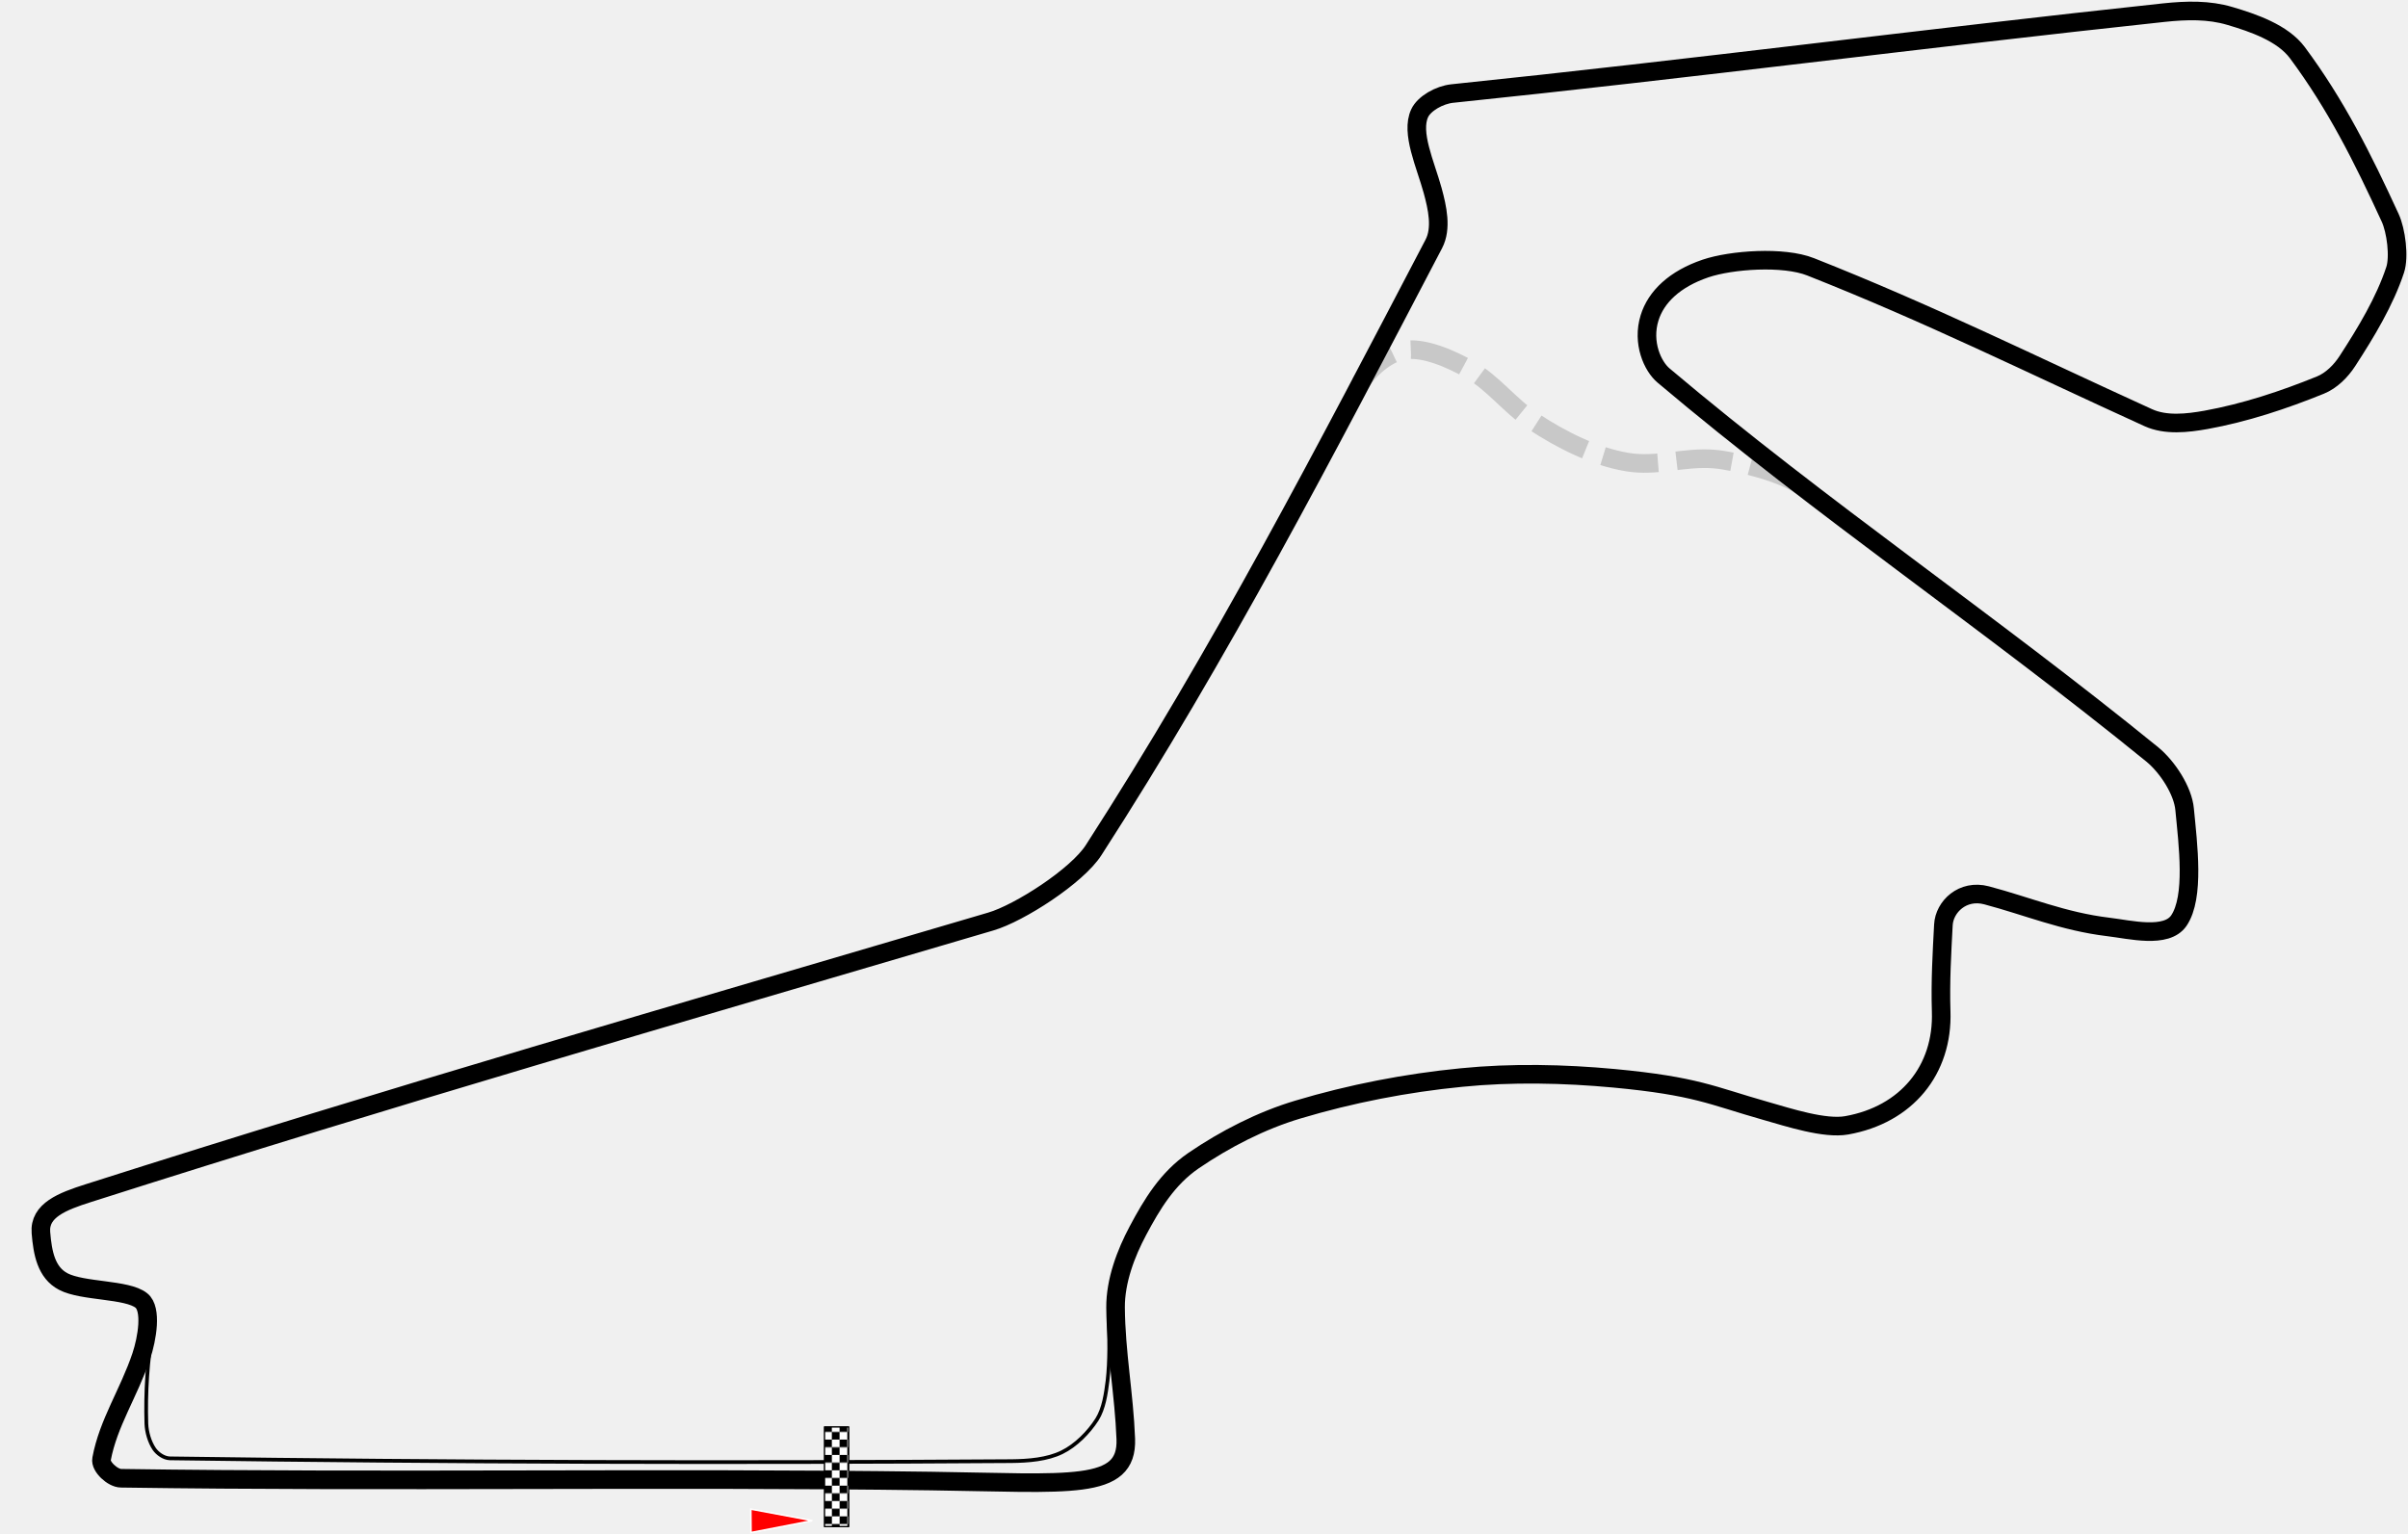
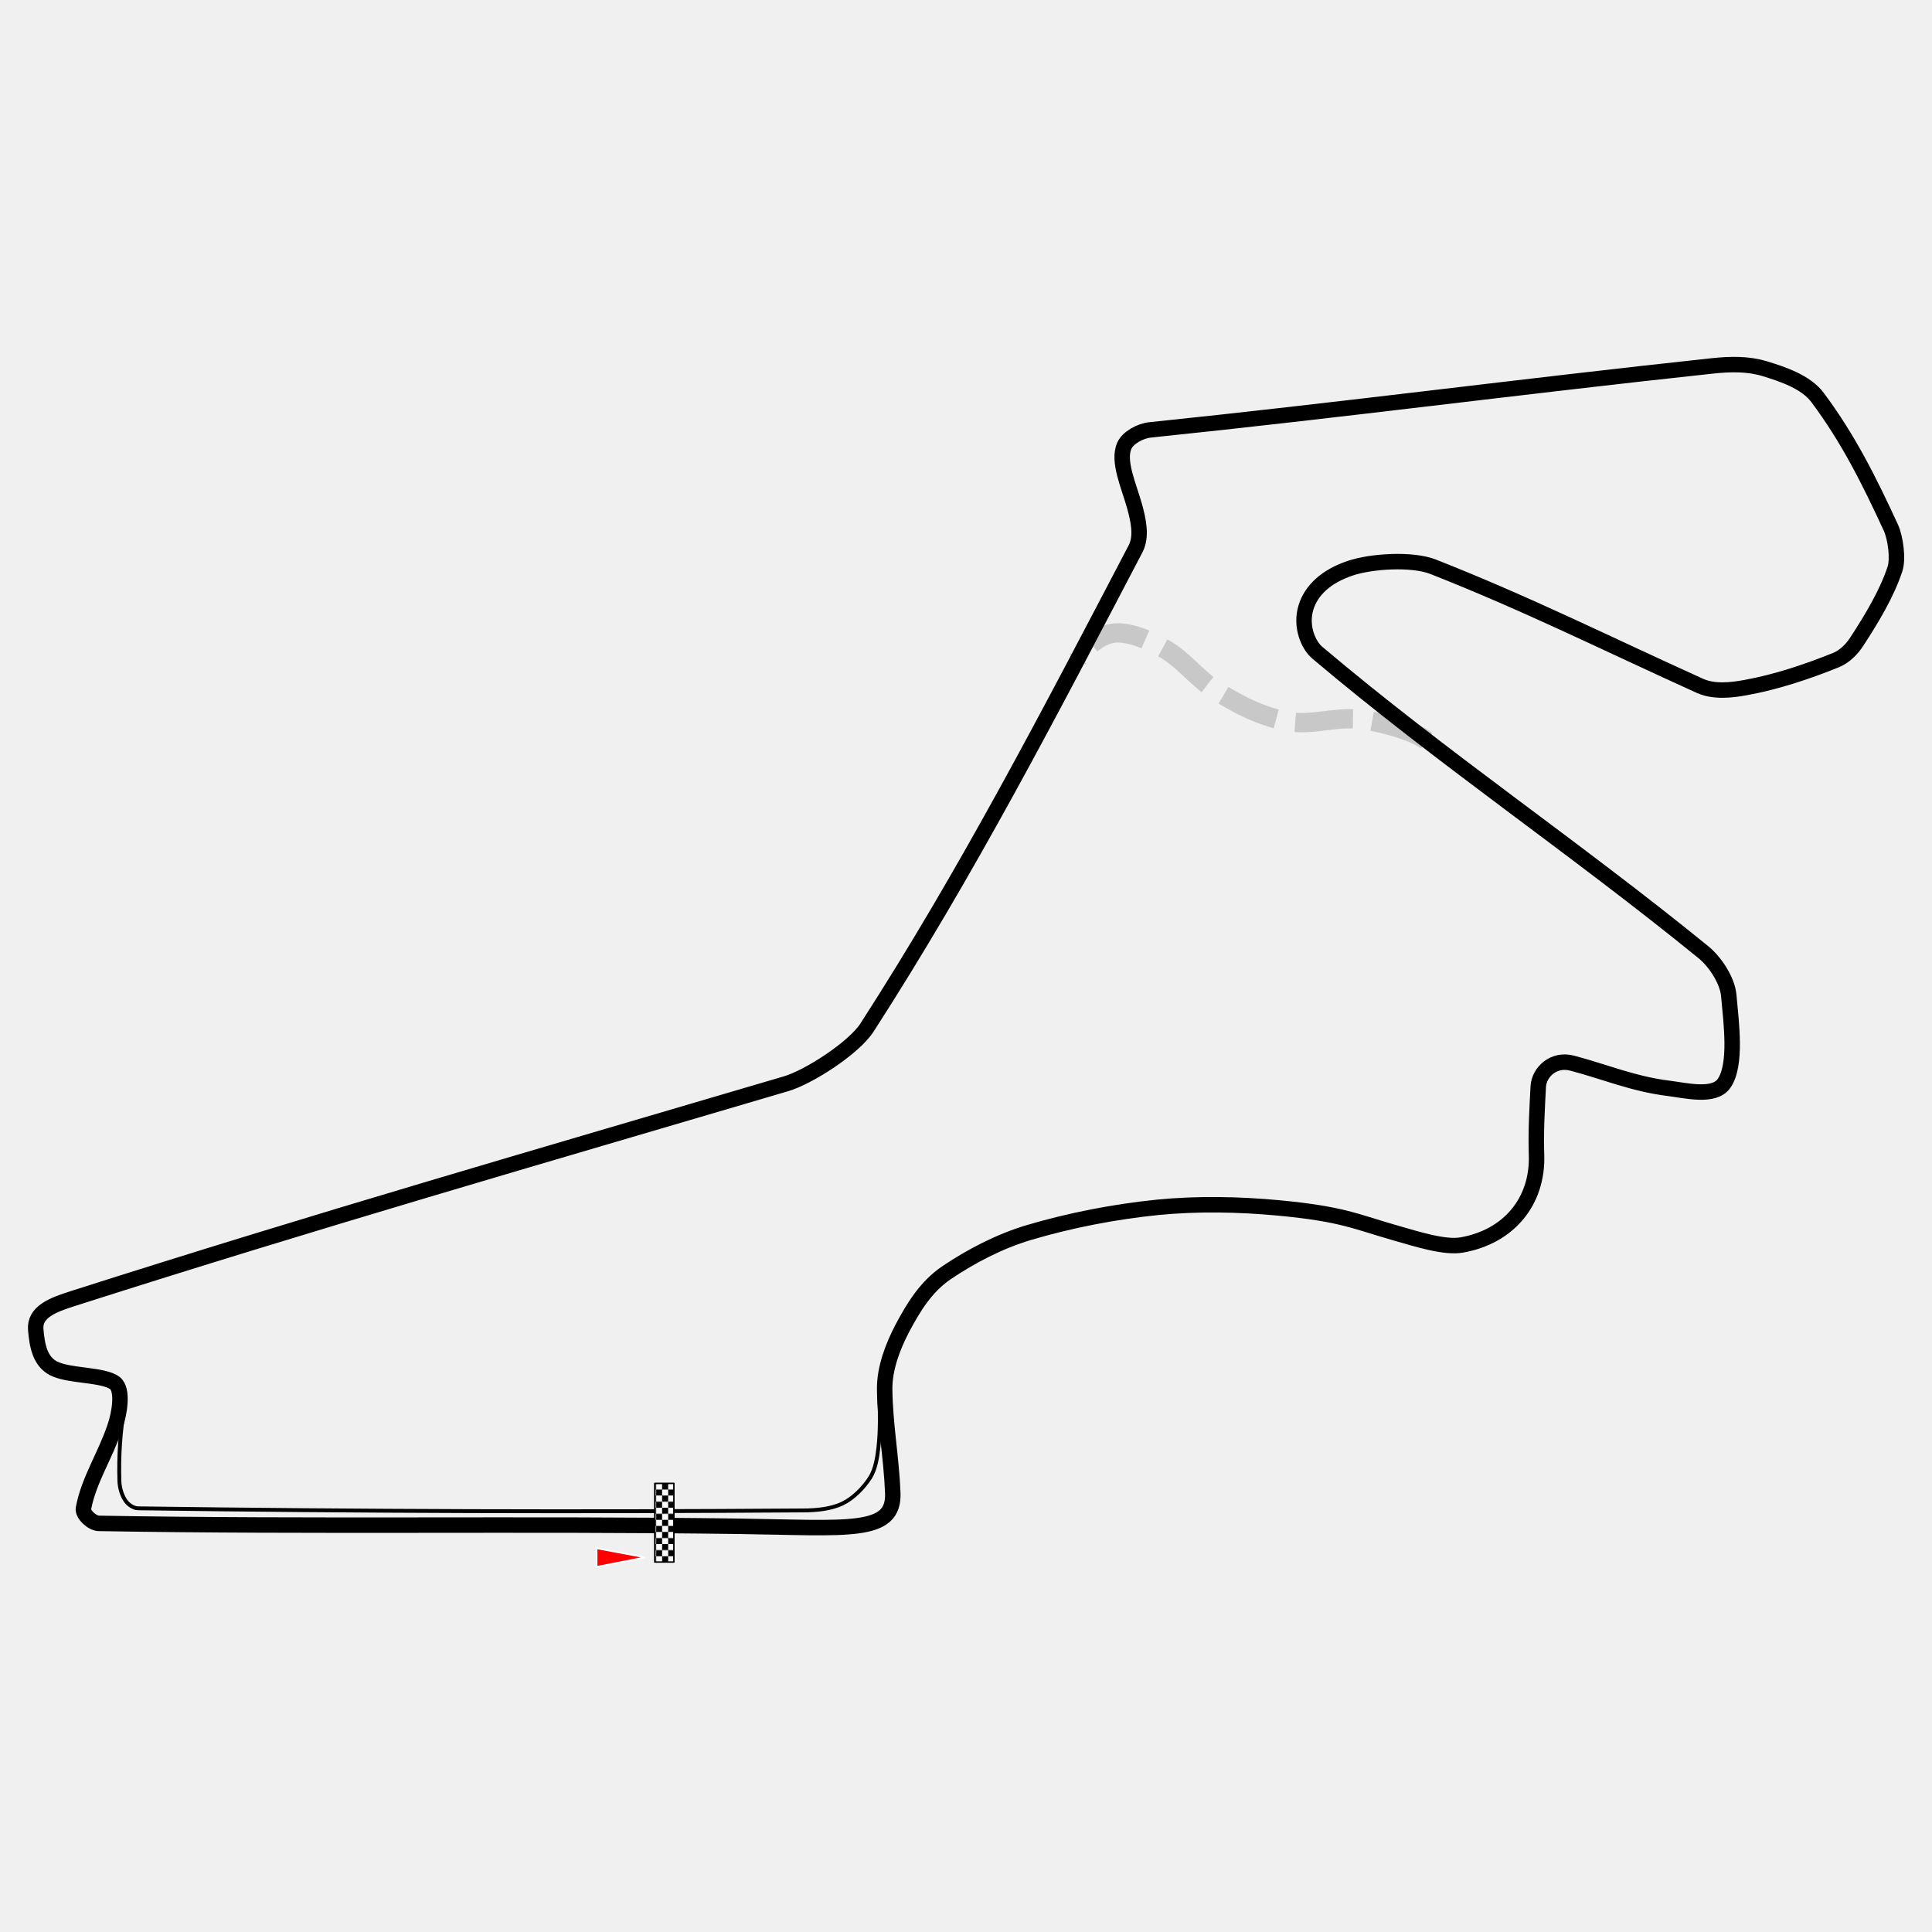
- <svg xmlns="http://www.w3.org/2000/svg" xmlns:xlink="http://www.w3.org/1999/xlink" version="1.1" id="svg2383" x="0px" y="0px" viewBox="0 0 1294.7 824.6" style="enable-background:new 0 0 1294.7 824.6;" xml:space="preserve">
+ <svg xmlns="http://www.w3.org/2000/svg" xmlns:xlink="http://www.w3.org/1999/xlink" version="1.1" id="svg2383" x="0px" y="0px" viewBox="0 0 1000 1000" style="enable-background:new 0 0 1000 1000;" xml:space="preserve">
  <style type="text/css">
	.st0{fill:none;}
	.st1{fill:#FFFFFF;}
	.st2{fill:none;stroke:#C8C8C8;stroke-width:10;stroke-linejoin:round;stroke-dasharray:30,10;}
- 	.st3{fill:none;stroke:#000000;stroke-width:10;stroke-linejoin:round;}
+ 	.st3{fill:none;stroke:#000000;stroke-width:8;stroke-linejoin:round;}
	.st4{fill:none;stroke:#000000;stroke-width:2;stroke-linejoin:round;}
	.st5{fill:#FF0000;stroke:#FFFFFF;stroke-width:0.838;stroke-linecap:round;}
	.st6{fill:url(#rect3457_1_);stroke:#000000;stroke-width:0.75;stroke-linecap:round;stroke-linejoin:round;stroke-miterlimit:4;}
</style>
  <pattern y="824.6" width="18.2" height="18.1" patternUnits="userSpaceOnUse" id="pattern4166" viewBox="0 -18.1 18.2 18.1" style="overflow:visible;">
    <g>
      <rect y="-18.1" class="st0" width="18.2" height="18.1" />
      <g id="g4907_2_" transform="translate(-1025.535,-1215.281)">
        <rect id="rect4899_2_" x="1025.5" y="1197.2" width="18.2" height="18.1" />
        <rect id="rect4903_2_" x="1025.5" y="1206.2" class="st1" width="9.1" height="9.1" />
        <rect id="rect4905_2_" x="1034.6" y="1197.1" class="st1" width="9.1" height="9.1" />
      </g>
    </g>
  </pattern>
-   <path id="path3837" class="st2" d="M968.7,261.6c-9.6-7.3-35.5-13.7-46.8-14.7  c-16.2-1.4-31,4.3-47,1.6c-17.5-2.9-35.6-12-50.8-22.1c-12.3-8.2-21.4-20.6-33.9-27.7c-10.2-5.7-24.8-12.3-35.7-10.3  c-8.6,1.6-18.4,9.9-23,17.6" />
-   <path id="track" class="st3" d="M500.5,796.5  c74.8,1,105.8,5.5,104.8-22.6c-0.9-24-5.3-46.4-5.5-70.7c-0.1-14.4,5.6-29.3,12-41.3c7.6-14.3,15.9-28.1,29.9-37.7  c17-11.6,36.4-21.6,56.2-27.5c28.4-8.5,58.2-14.3,87.9-17.2c26.9-2.7,55.2-2.1,82,0.4c44.4,4.2,52.1,9.2,81.4,17.5  c12.6,3.6,31.9,9.9,43.7,7.8c32.1-5.7,51.9-29.7,50.8-61.3c-0.5-16,0.4-31.4,1.2-46.5c0.5-9.7,10.3-19.3,23.2-15.9  c21.9,5.8,41.3,14.1,65.4,17c11.8,1.4,31.3,6.4,38-3.4c8.6-12.7,4.9-40.9,3.1-59.8c-0.9-10.1-9.2-22.8-17.3-29.5  c-88.4-71.9-176.9-131.3-262.8-203.8c-6-5-11.7-17.7-7.6-31c3.5-11.4,13.6-21,30.1-26.6c13.9-4.7,41.9-6.7,56.5-0.9  c64,25.3,117.4,51.9,181.5,81.1c9.4,4.3,21,3,31.1,1.2c21-3.8,41.8-10.7,61.5-18.7c5.9-2.4,11-7.5,14.5-12.9  c10-15.4,20.1-32.1,25.7-49.1c2.3-7,0.5-21.1-2.7-28c-14.8-32.2-29.1-60.8-49.9-88.8c-7.9-10.6-23.7-16-36.2-19.7  c-11.4-3.4-23.3-3.1-35.6-1.8c-128.9,13.8-253.8,30.2-382.5,43.5c-7,0.7-15.2,5.4-17.6,10.6c-4.9,10.5,3.1,27.4,7,41.6  c2.5,9.2,5,20.3,0.6,28.7c-58.6,112-114.5,219.9-182.9,326c-8.9,13.9-39.9,33.9-55.3,38.4c-173.8,51.3-317.6,92.6-485.3,146.1  c-13.8,4.4-26.4,9.2-25.4,21.2c0.9,11.1,2.9,21.5,12,26.3c10.4,5.5,34.3,4,42,10.2c5.8,4.6,3.1,20.5,0,29.8  c-6.7,20-17.8,36-21.4,55.5c-0.8,4,6,10.3,10.5,10.3C209.1,797.1,355,794.5,500.5,796.5z" />
-   <path id="pit" class="st4" d="M82.3,714.6c-3.1,17-4.1,34.3-3.6,51.1c0.2,4.6,1.7,9.8,4.2,13.5  c1.7,2.5,5.1,5,8.4,5.1c150.4,2.1,301.8,2.5,452.5,1.5c9.2-0.1,19.3-0.9,27.2-4.8c7.4-3.6,14.4-10.7,18.8-17.6  c3.7-5.9,4.8-13.8,5.7-20.9c1.2-10.2,1-23.7,0.6-34.1" />
-   <path id="path3463" class="st5" d="  M403.7,811.6l0.1,12.6l33-6.4L403.7,811.6z" />
-   <pattern id="rect3457_1_" xlink:href="#pattern4166" patternTransform="matrix(-0.4562 2.466651e-04 -2.466651e-04 -0.4562 -10382.85 -12905.814)">
+   <path id="path3837" class="st2" d="M738.3,383.3c-7.3-5.6-27-10.4-35.6-11.1  c-12.3-1.1-23.6,3.3-35.7,1.3c-13.3-2.2-27.1-9.1-38.7-16.8c-9.3-6.2-16.3-15.7-25.8-21c-7.8-4.4-18.9-9.4-27.2-7.8  c-6.6,1.2-14,7.5-17.5,13.4" />
+   <path id="track" class="st3" d="M382.4,790  c56.9,0.8,80.5,4.2,79.7-17.2c-0.7-18.3-4-35.3-4.2-53.8c-0.1-10.9,4.3-22.2,9.1-31.4c5.8-10.9,12.1-21.4,22.7-28.7  c13-8.8,27.7-16.4,42.7-20.9c21.6-6.4,44.3-10.8,66.9-13.1c20.5-2,41.9-1.6,62.3,0.3c33.8,3.2,39.6,7,61.8,13.3  c9.6,2.7,24.3,7.5,33.2,5.9c24.4-4.3,39.5-22.6,38.7-46.6c-0.4-12.2,0.3-23.9,0.9-35.4c0.4-7.4,7.9-14.7,17.6-12.1  c16.7,4.4,31.4,10.7,49.7,13c9,1.1,23.8,4.9,28.9-2.6c6.6-9.6,3.7-31.1,2.4-45.5c-0.7-7.7-7-17.4-13.2-22.4  c-67.2-54.7-134.5-99.8-199.8-155c-4.5-3.8-8.9-13.5-5.8-23.5c2.7-8.7,10.3-16,22.9-20.2c10.6-3.6,31.9-5.1,43-0.7  c48.7,19.2,89.2,39.5,138,61.6c7.1,3.2,16,2.3,23.6,0.9c16-2.9,31.8-8.2,46.7-14.2c4.5-1.8,8.4-5.7,11-9.8  c7.6-11.7,15.3-24.4,19.6-37.3c1.8-5.3,0.3-16.1-2-21.3c-11.3-24.5-22.1-46.2-38-67.5c-6-8.1-18-12.1-27.5-15  c-8.7-2.6-17.7-2.4-27.1-1.4c-98,10.5-193,23-290.8,33.1c-5.3,0.5-11.6,4.1-13.4,8.1c-3.7,8,2.3,20.8,5.3,31.6  c1.9,7,3.8,15.4,0.5,21.8c-44.6,85.2-87,167.1-139,247.8c-6.8,10.6-30.3,25.8-42.1,29.2c-132.2,39-241.5,70.4-368.9,111.1  c-10.5,3.3-20.1,7-19.3,16.1c0.7,8.4,2.2,16.3,9.1,20c7.9,4.2,26.1,3.1,31.9,7.7c4.4,3.5,2.4,15.6,0,22.6  c-5.1,15.2-13.5,27.4-16.3,42.2c-0.6,3.1,4.6,7.8,8,7.8C160.9,790.4,271.8,788.5,382.4,790z" />
+   <path id="pit" class="st4" d="M64.5,727.7c-2.3,13-3.1,26-2.7,38.9c0.1,3.5,1.3,7.5,3.2,10.2  c1.3,1.9,3.9,3.8,6.4,3.9c114.3,1.6,229.5,1.9,344,1.1c7,0,14.7-0.7,20.7-3.6c5.6-2.7,10.9-8.1,14.3-13.4c2.8-4.5,3.7-10.5,4.3-15.9  c0.9-7.8,0.8-18,0.5-25.9" />
+   <path id="path3463" class="st5" d="  M308.8,801.4l0,9.6l25.1-4.9L308.8,801.4z" />
+   <pattern id="rect3457_1_" xlink:href="#pattern4166" patternTransform="matrix(-0.3469 1.875269e-04 -1.875269e-04 -0.3469 -9702.657 -11636.609)">
</pattern>
-   <rect id="rect3457" x="443.3" y="767.4" class="st6" width="13" height="53.6" />
+   <rect id="rect3457" x="338.9" y="767.8" class="st6" width="9.9" height="40.7" />
</svg>
